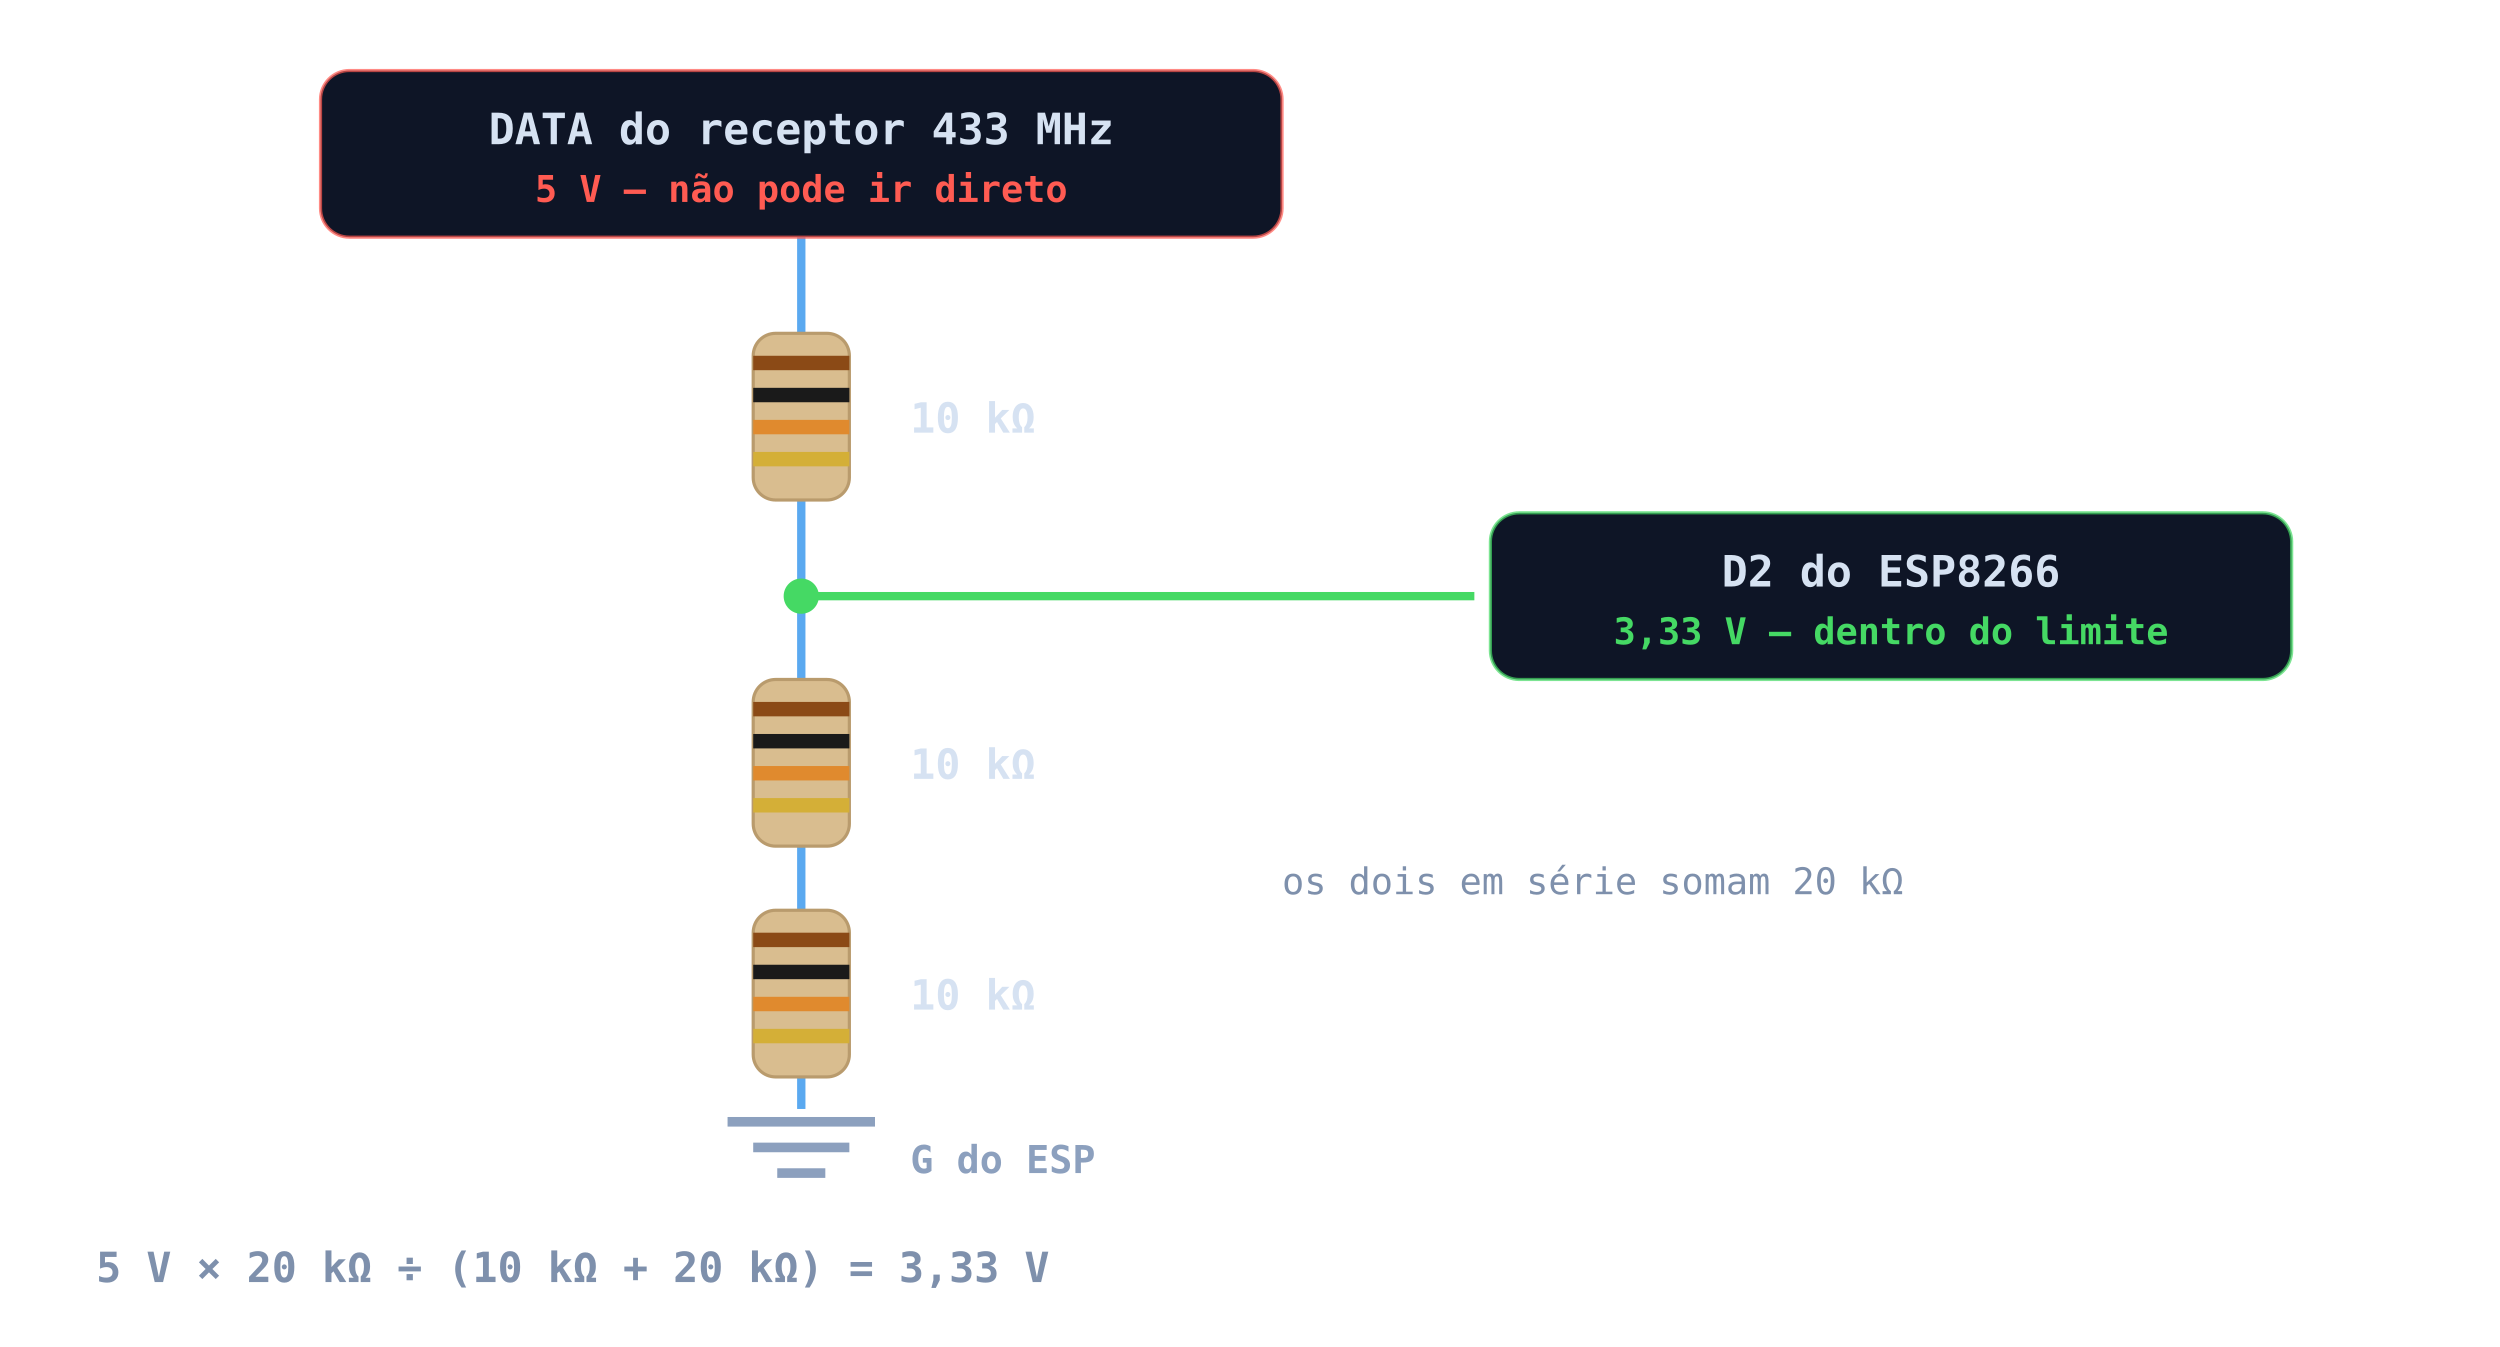
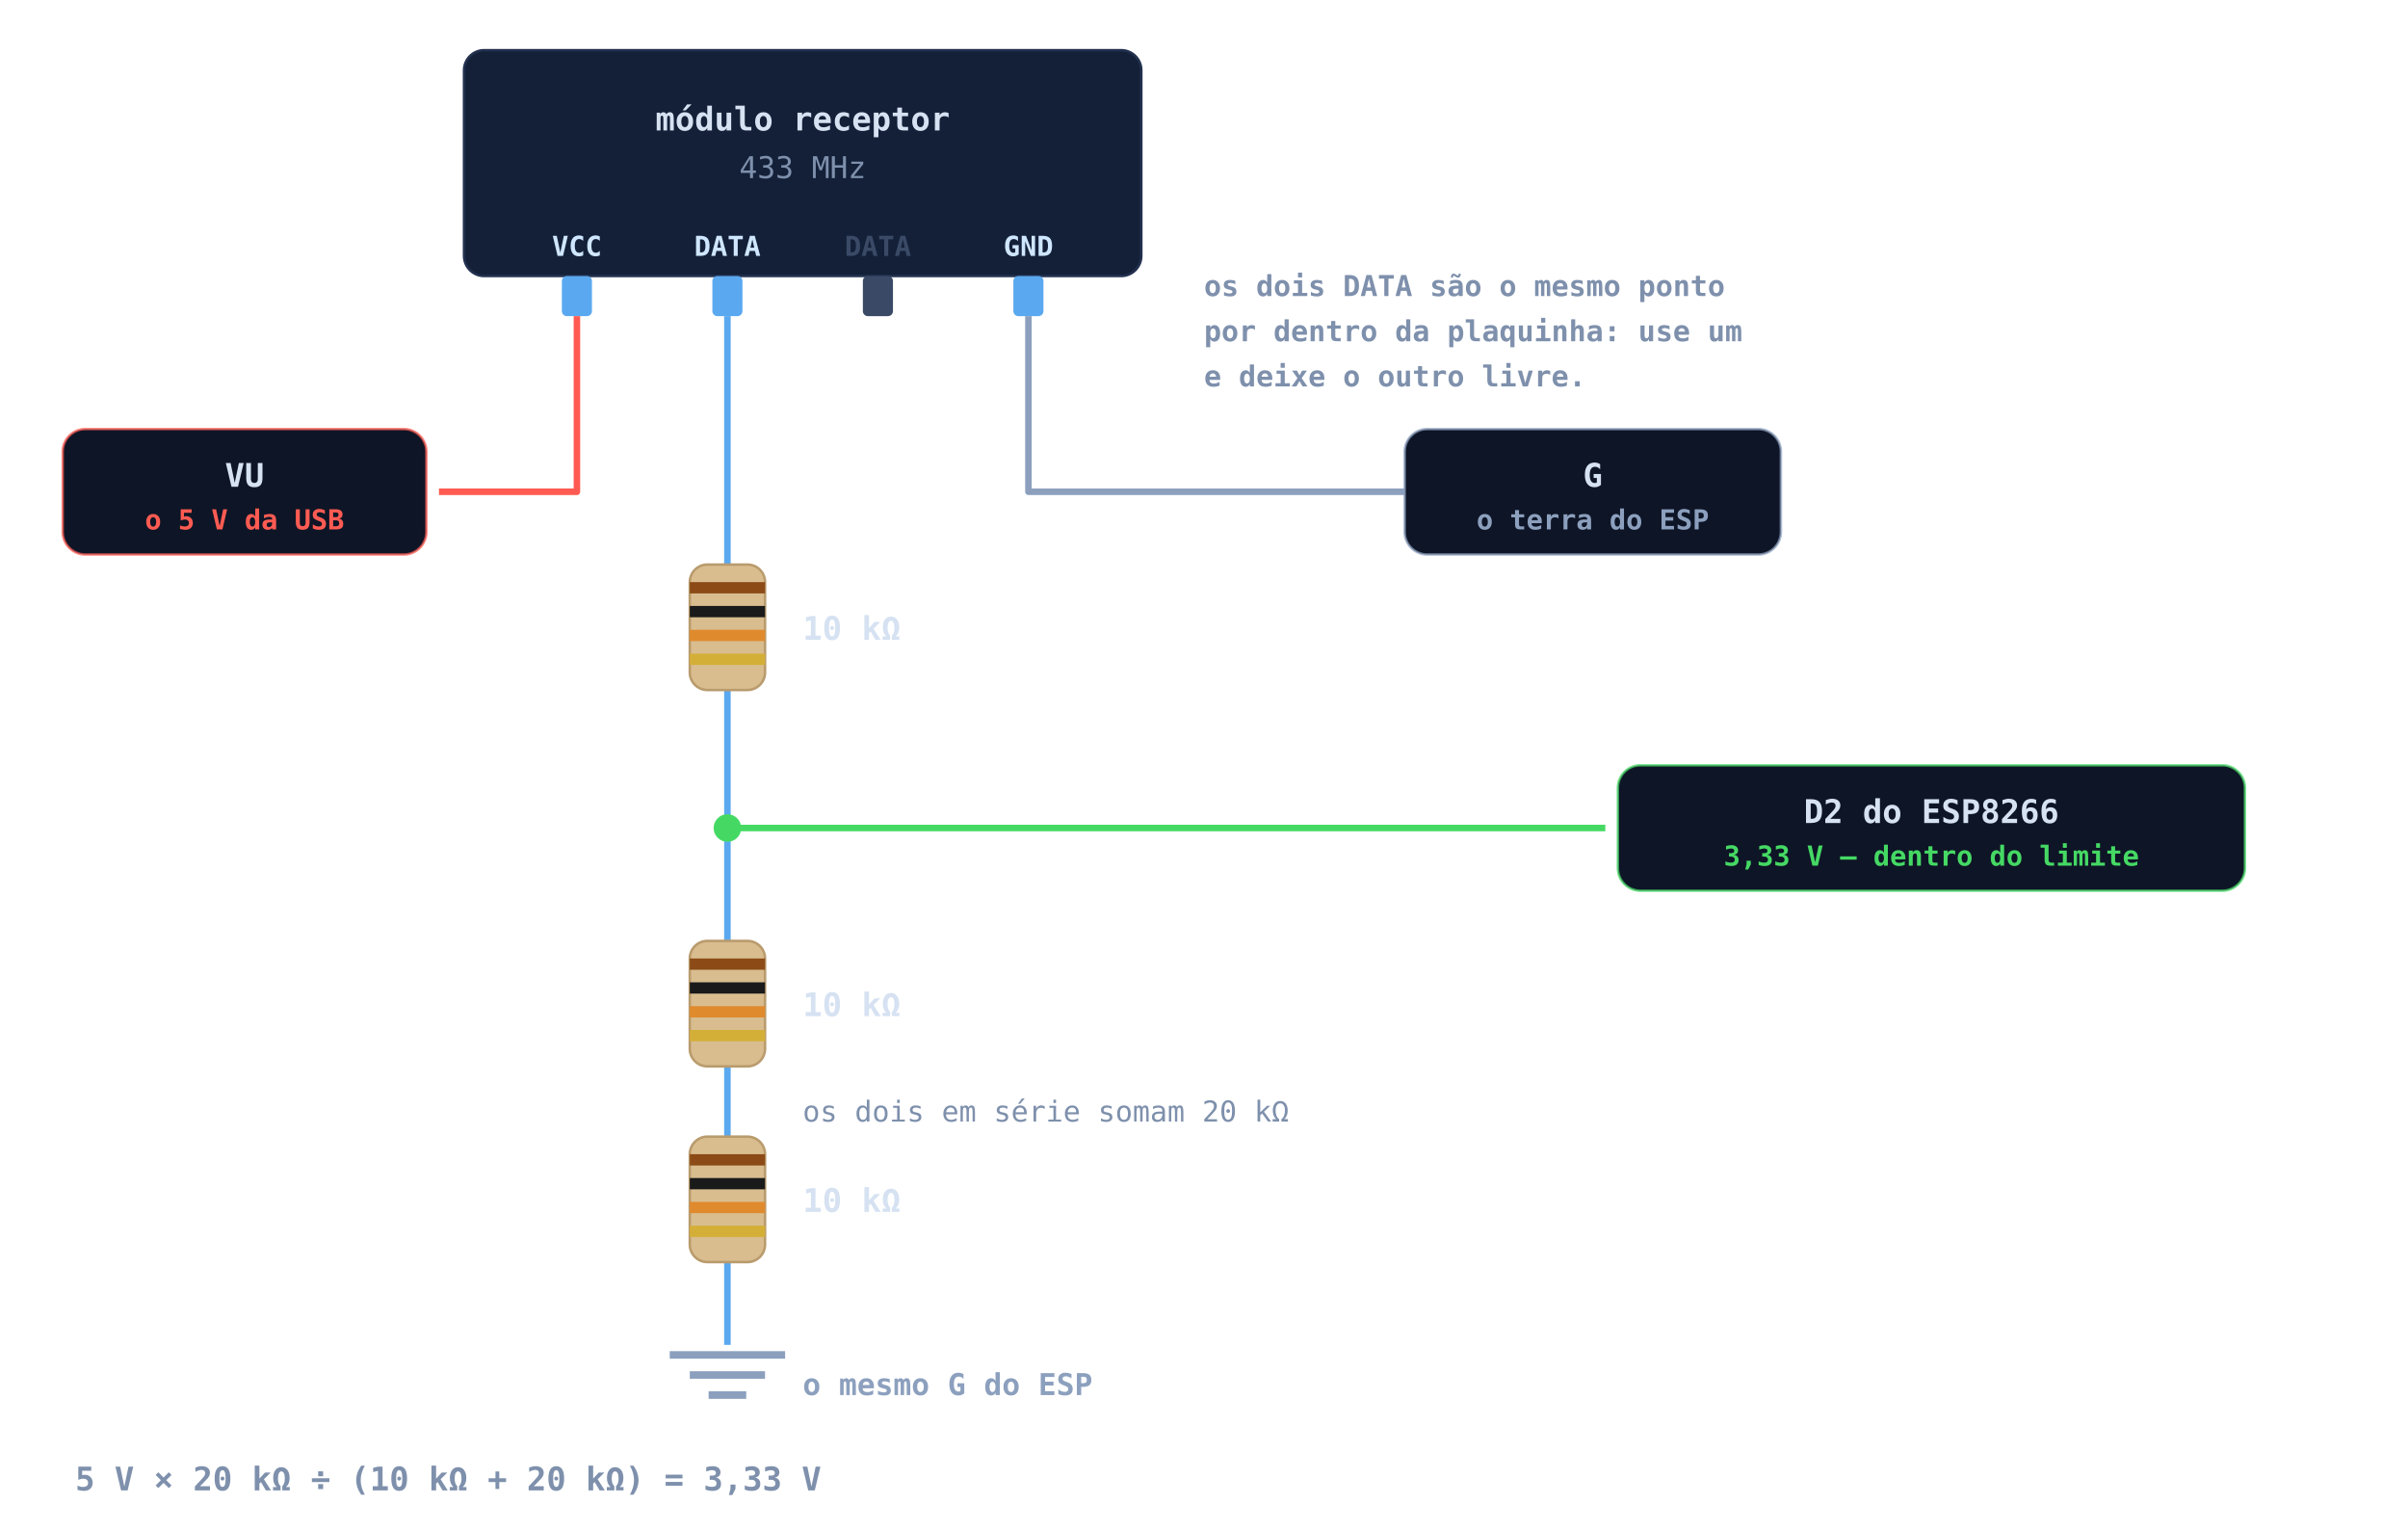
- <svg xmlns="http://www.w3.org/2000/svg" viewBox="0 0 780 420" role="img" aria-labelledby="ddiv-t">
-   <path d="M250 74 V346" stroke="#5AA9F0" stroke-width="2.6" fill="none" />
-   <rect x="100.0" y="22" width="300" height="52" rx="9" fill="#0E1526" stroke="#FF5B52" stroke-opacity="0.7" />
-   <text x="250.0" y="45.0" text-anchor="middle" font-family="'IBM Plex Mono','SFMono-Regular',ui-monospace,monospace" font-size="13.5" font-weight="700" fill="#D6E2F2">DATA do receptor 433 MHz</text>
-   <text x="250.0" y="63.0" text-anchor="middle" font-family="'IBM Plex Mono','SFMono-Regular',ui-monospace,monospace" font-size="11.5" font-weight="600" fill="#FF5B52">5 V — não pode ir direto</text>
-   <rect x="235" y="104" width="30" height="52" rx="7" fill="#D9BD8F" stroke="#B99B6D" />
-   <rect x="235" y="111" width="30" height="4.5" fill="#8B4A16" />
-   <rect x="235" y="121" width="30" height="4.5" fill="#1A1A1A" />
-   <rect x="235" y="131" width="30" height="4.5" fill="#E08A2E" />
-   <rect x="235" y="141" width="30" height="4.5" fill="#D4AF37" />
-   <text x="284.0" y="135.0" text-anchor="start" font-family="'IBM Plex Mono','SFMono-Regular',ui-monospace,monospace" font-size="13" font-weight="700" fill="#D6E2F2">10 kΩ</text>
-   <rect x="235" y="212" width="30" height="52" rx="7" fill="#D9BD8F" stroke="#B99B6D" />
-   <rect x="235" y="219" width="30" height="4.5" fill="#8B4A16" />
-   <rect x="235" y="229" width="30" height="4.5" fill="#1A1A1A" />
-   <rect x="235" y="239" width="30" height="4.5" fill="#E08A2E" />
-   <rect x="235" y="249" width="30" height="4.5" fill="#D4AF37" />
-   <text x="284.0" y="243.0" text-anchor="start" font-family="'IBM Plex Mono','SFMono-Regular',ui-monospace,monospace" font-size="13" font-weight="700" fill="#D6E2F2">10 kΩ</text>
-   <rect x="235" y="284" width="30" height="52" rx="7" fill="#D9BD8F" stroke="#B99B6D" />
-   <rect x="235" y="291" width="30" height="4.5" fill="#8B4A16" />
-   <rect x="235" y="301" width="30" height="4.5" fill="#1A1A1A" />
-   <rect x="235" y="311" width="30" height="4.5" fill="#E08A2E" />
-   <rect x="235" y="321" width="30" height="4.5" fill="#D4AF37" />
-   <text x="284.0" y="315.0" text-anchor="start" font-family="'IBM Plex Mono','SFMono-Regular',ui-monospace,monospace" font-size="13" font-weight="700" fill="#D6E2F2">10 kΩ</text>
-   <text x="400.0" y="279.0" text-anchor="start" font-family="'IBM Plex Mono','SFMono-Regular',ui-monospace,monospace" font-size="11.5" font-weight="500" fill="#7E90AC">os dois em série somam 20 kΩ</text>
-   <path d="M250 186 H460" stroke="#45D964" stroke-width="2.6" />
-   <circle cx="250" cy="186" r="5.5" fill="#45D964" />
-   <rect x="465.0" y="160" width="250" height="52" rx="9" fill="#0E1526" stroke="#45D964" stroke-opacity="0.7" />
-   <text x="590.0" y="183.0" text-anchor="middle" font-family="'IBM Plex Mono','SFMono-Regular',ui-monospace,monospace" font-size="13.5" font-weight="700" fill="#D6E2F2">D2 do ESP8266</text>
-   <text x="590.0" y="201.0" text-anchor="middle" font-family="'IBM Plex Mono','SFMono-Regular',ui-monospace,monospace" font-size="11.5" font-weight="600" fill="#45D964">3,33 V — dentro do limite</text>
-   <path d="M227.0 350 H273.0" stroke="#8CA0BE" stroke-width="3" />
-   <path d="M235.0 358 H265.0" stroke="#8CA0BE" stroke-width="3" />
-   <path d="M242.5 366 H257.5" stroke="#8CA0BE" stroke-width="3" />
-   <text x="284.0" y="366.0" text-anchor="start" font-family="'IBM Plex Mono','SFMono-Regular',ui-monospace,monospace" font-size="12" font-weight="600" fill="#8CA0BE">G do ESP</text>
-   <text x="30.0" y="400.0" text-anchor="start" font-family="'IBM Plex Mono','SFMono-Regular',ui-monospace,monospace" font-size="13" font-weight="600" fill="#7E90AC">5 V × 20 kΩ ÷ (10 kΩ + 20 kΩ) = 3,33 V</text>
+ <svg xmlns="http://www.w3.org/2000/svg" viewBox="0 0 960 610" role="img" aria-labelledby="ddiv-t">
+   <rect x="185" y="20" width="270" height="90" rx="8" fill="#132038" stroke="#22304E" />
+   <text x="320.0" y="52.0" text-anchor="middle" font-family="'IBM Plex Mono','SFMono-Regular',ui-monospace,monospace" font-size="13" font-weight="700" fill="#D6E2F2">módulo receptor</text>
+   <text x="320.0" y="71.0" text-anchor="middle" font-family="'IBM Plex Mono','SFMono-Regular',ui-monospace,monospace" font-size="12" font-weight="500" fill="#7E90AC">433 MHz</text>
+   <rect x="224" y="110" width="12" height="16" rx="2" fill="#5AA9F0" />
+   <text x="230.0" y="102.0" text-anchor="middle" font-family="'IBM Plex Mono','SFMono-Regular',ui-monospace,monospace" font-size="11" font-weight="700" fill="#CFE6FF">VCC</text>
+   <rect x="284" y="110" width="12" height="16" rx="2" fill="#5AA9F0" />
+   <text x="290.0" y="102.0" text-anchor="middle" font-family="'IBM Plex Mono','SFMono-Regular',ui-monospace,monospace" font-size="11" font-weight="700" fill="#CFE6FF">DATA</text>
+   <rect x="344" y="110" width="12" height="16" rx="2" fill="#3A4A66" />
+   <text x="350.0" y="102.0" text-anchor="middle" font-family="'IBM Plex Mono','SFMono-Regular',ui-monospace,monospace" font-size="11" font-weight="700" fill="#3A4A66">DATA</text>
+   <rect x="404" y="110" width="12" height="16" rx="2" fill="#5AA9F0" />
+   <text x="410.0" y="102.0" text-anchor="middle" font-family="'IBM Plex Mono','SFMono-Regular',ui-monospace,monospace" font-size="11" font-weight="700" fill="#CFE6FF">GND</text>
+   <text x="480.0" y="118.0" text-anchor="start" font-family="'IBM Plex Mono','SFMono-Regular',ui-monospace,monospace" font-size="11.5" font-weight="600" fill="#7E90AC">os dois DATA são o mesmo ponto</text>
+   <text x="480.0" y="136.0" text-anchor="start" font-family="'IBM Plex Mono','SFMono-Regular',ui-monospace,monospace" font-size="11.5" font-weight="600" fill="#7E90AC">por dentro da plaquinha: use um</text>
+   <text x="480.0" y="154.0" text-anchor="start" font-family="'IBM Plex Mono','SFMono-Regular',ui-monospace,monospace" font-size="11.5" font-weight="600" fill="#7E90AC">e deixe o outro livre.</text>
+   <path d="M230 126 V196 H175" stroke="#FF5B52" stroke-width="2.6" fill="none" stroke-linejoin="round" />
+   <rect x="25" y="171" width="145" height="50" rx="9" fill="#0E1526" stroke="#FF5B52" stroke-opacity="0.7" />
+   <text x="97.5" y="194.0" text-anchor="middle" font-family="'IBM Plex Mono','SFMono-Regular',ui-monospace,monospace" font-size="13" font-weight="700" fill="#D6E2F2">VU</text>
+   <text x="97.5" y="211.0" text-anchor="middle" font-family="'IBM Plex Mono','SFMono-Regular',ui-monospace,monospace" font-size="11" font-weight="600" fill="#FF5B52">o 5 V da USB</text>
+   <path d="M410 126 V196 H560" stroke="#8CA0BE" stroke-width="2.6" fill="none" stroke-linejoin="round" />
+   <rect x="560" y="171" width="150" height="50" rx="9" fill="#0E1526" stroke="#8CA0BE" stroke-opacity="0.7" />
+   <text x="635.0" y="194.0" text-anchor="middle" font-family="'IBM Plex Mono','SFMono-Regular',ui-monospace,monospace" font-size="13" font-weight="700" fill="#D6E2F2">G</text>
+   <text x="635.0" y="211.0" text-anchor="middle" font-family="'IBM Plex Mono','SFMono-Regular',ui-monospace,monospace" font-size="11" font-weight="600" fill="#8CA0BE">o terra do ESP</text>
+   <path d="M290 126 V536" stroke="#5AA9F0" stroke-width="2.6" fill="none" />
+   <rect x="275" y="225" width="30" height="50" rx="7" fill="#D9BD8F" stroke="#B99B6D" />
+   <rect x="275" y="232.0" width="30" height="4.5" fill="#8B4A16" />
+   <rect x="275" y="241.5" width="30" height="4.5" fill="#1A1A1A" />
+   <rect x="275" y="251.0" width="30" height="4.5" fill="#E08A2E" />
+   <rect x="275" y="260.5" width="30" height="4.5" fill="#D4AF37" />
+   <text x="320.0" y="255.0" text-anchor="start" font-family="'IBM Plex Mono','SFMono-Regular',ui-monospace,monospace" font-size="13" font-weight="700" fill="#D6E2F2">10 kΩ</text>
+   <rect x="275" y="375" width="30" height="50" rx="7" fill="#D9BD8F" stroke="#B99B6D" />
+   <rect x="275" y="382.0" width="30" height="4.5" fill="#8B4A16" />
+   <rect x="275" y="391.5" width="30" height="4.5" fill="#1A1A1A" />
+   <rect x="275" y="401.0" width="30" height="4.5" fill="#E08A2E" />
+   <rect x="275" y="410.5" width="30" height="4.5" fill="#D4AF37" />
+   <text x="320.0" y="405.0" text-anchor="start" font-family="'IBM Plex Mono','SFMono-Regular',ui-monospace,monospace" font-size="13" font-weight="700" fill="#D6E2F2">10 kΩ</text>
+   <rect x="275" y="453" width="30" height="50" rx="7" fill="#D9BD8F" stroke="#B99B6D" />
+   <rect x="275" y="460.0" width="30" height="4.5" fill="#8B4A16" />
+   <rect x="275" y="469.5" width="30" height="4.5" fill="#1A1A1A" />
+   <rect x="275" y="479.0" width="30" height="4.5" fill="#E08A2E" />
+   <rect x="275" y="488.5" width="30" height="4.5" fill="#D4AF37" />
+   <text x="320.0" y="483.0" text-anchor="start" font-family="'IBM Plex Mono','SFMono-Regular',ui-monospace,monospace" font-size="13" font-weight="700" fill="#D6E2F2">10 kΩ</text>
+   <text x="320.0" y="447.0" text-anchor="start" font-family="'IBM Plex Mono','SFMono-Regular',ui-monospace,monospace" font-size="11.5" font-weight="500" fill="#7E90AC">os dois em série somam 20 kΩ</text>
+   <path d="M290 330 H640" stroke="#45D964" stroke-width="2.6" />
+   <circle cx="290" cy="330" r="5.5" fill="#45D964" />
+   <rect x="645" y="305" width="250" height="50" rx="9" fill="#0E1526" stroke="#45D964" stroke-opacity="0.7" />
+   <text x="770.0" y="328.0" text-anchor="middle" font-family="'IBM Plex Mono','SFMono-Regular',ui-monospace,monospace" font-size="13" font-weight="700" fill="#D6E2F2">D2 do ESP8266</text>
+   <text x="770.0" y="345.0" text-anchor="middle" font-family="'IBM Plex Mono','SFMono-Regular',ui-monospace,monospace" font-size="11" font-weight="600" fill="#45D964">3,33 V — dentro do limite</text>
+   <path d="M267.0 540 H313.0" stroke="#8CA0BE" stroke-width="3" />
+   <path d="M275.0 548 H305.0" stroke="#8CA0BE" stroke-width="3" />
+   <path d="M282.5 556 H297.5" stroke="#8CA0BE" stroke-width="3" />
+   <text x="320.0" y="556.0" text-anchor="start" font-family="'IBM Plex Mono','SFMono-Regular',ui-monospace,monospace" font-size="12" font-weight="600" fill="#8CA0BE">o mesmo G do ESP</text>
+   <text x="30.0" y="594.0" text-anchor="start" font-family="'IBM Plex Mono','SFMono-Regular',ui-monospace,monospace" font-size="13" font-weight="600" fill="#7E90AC">5 V × 20 kΩ ÷ (10 kΩ + 20 kΩ) = 3,33 V</text>
</svg>
